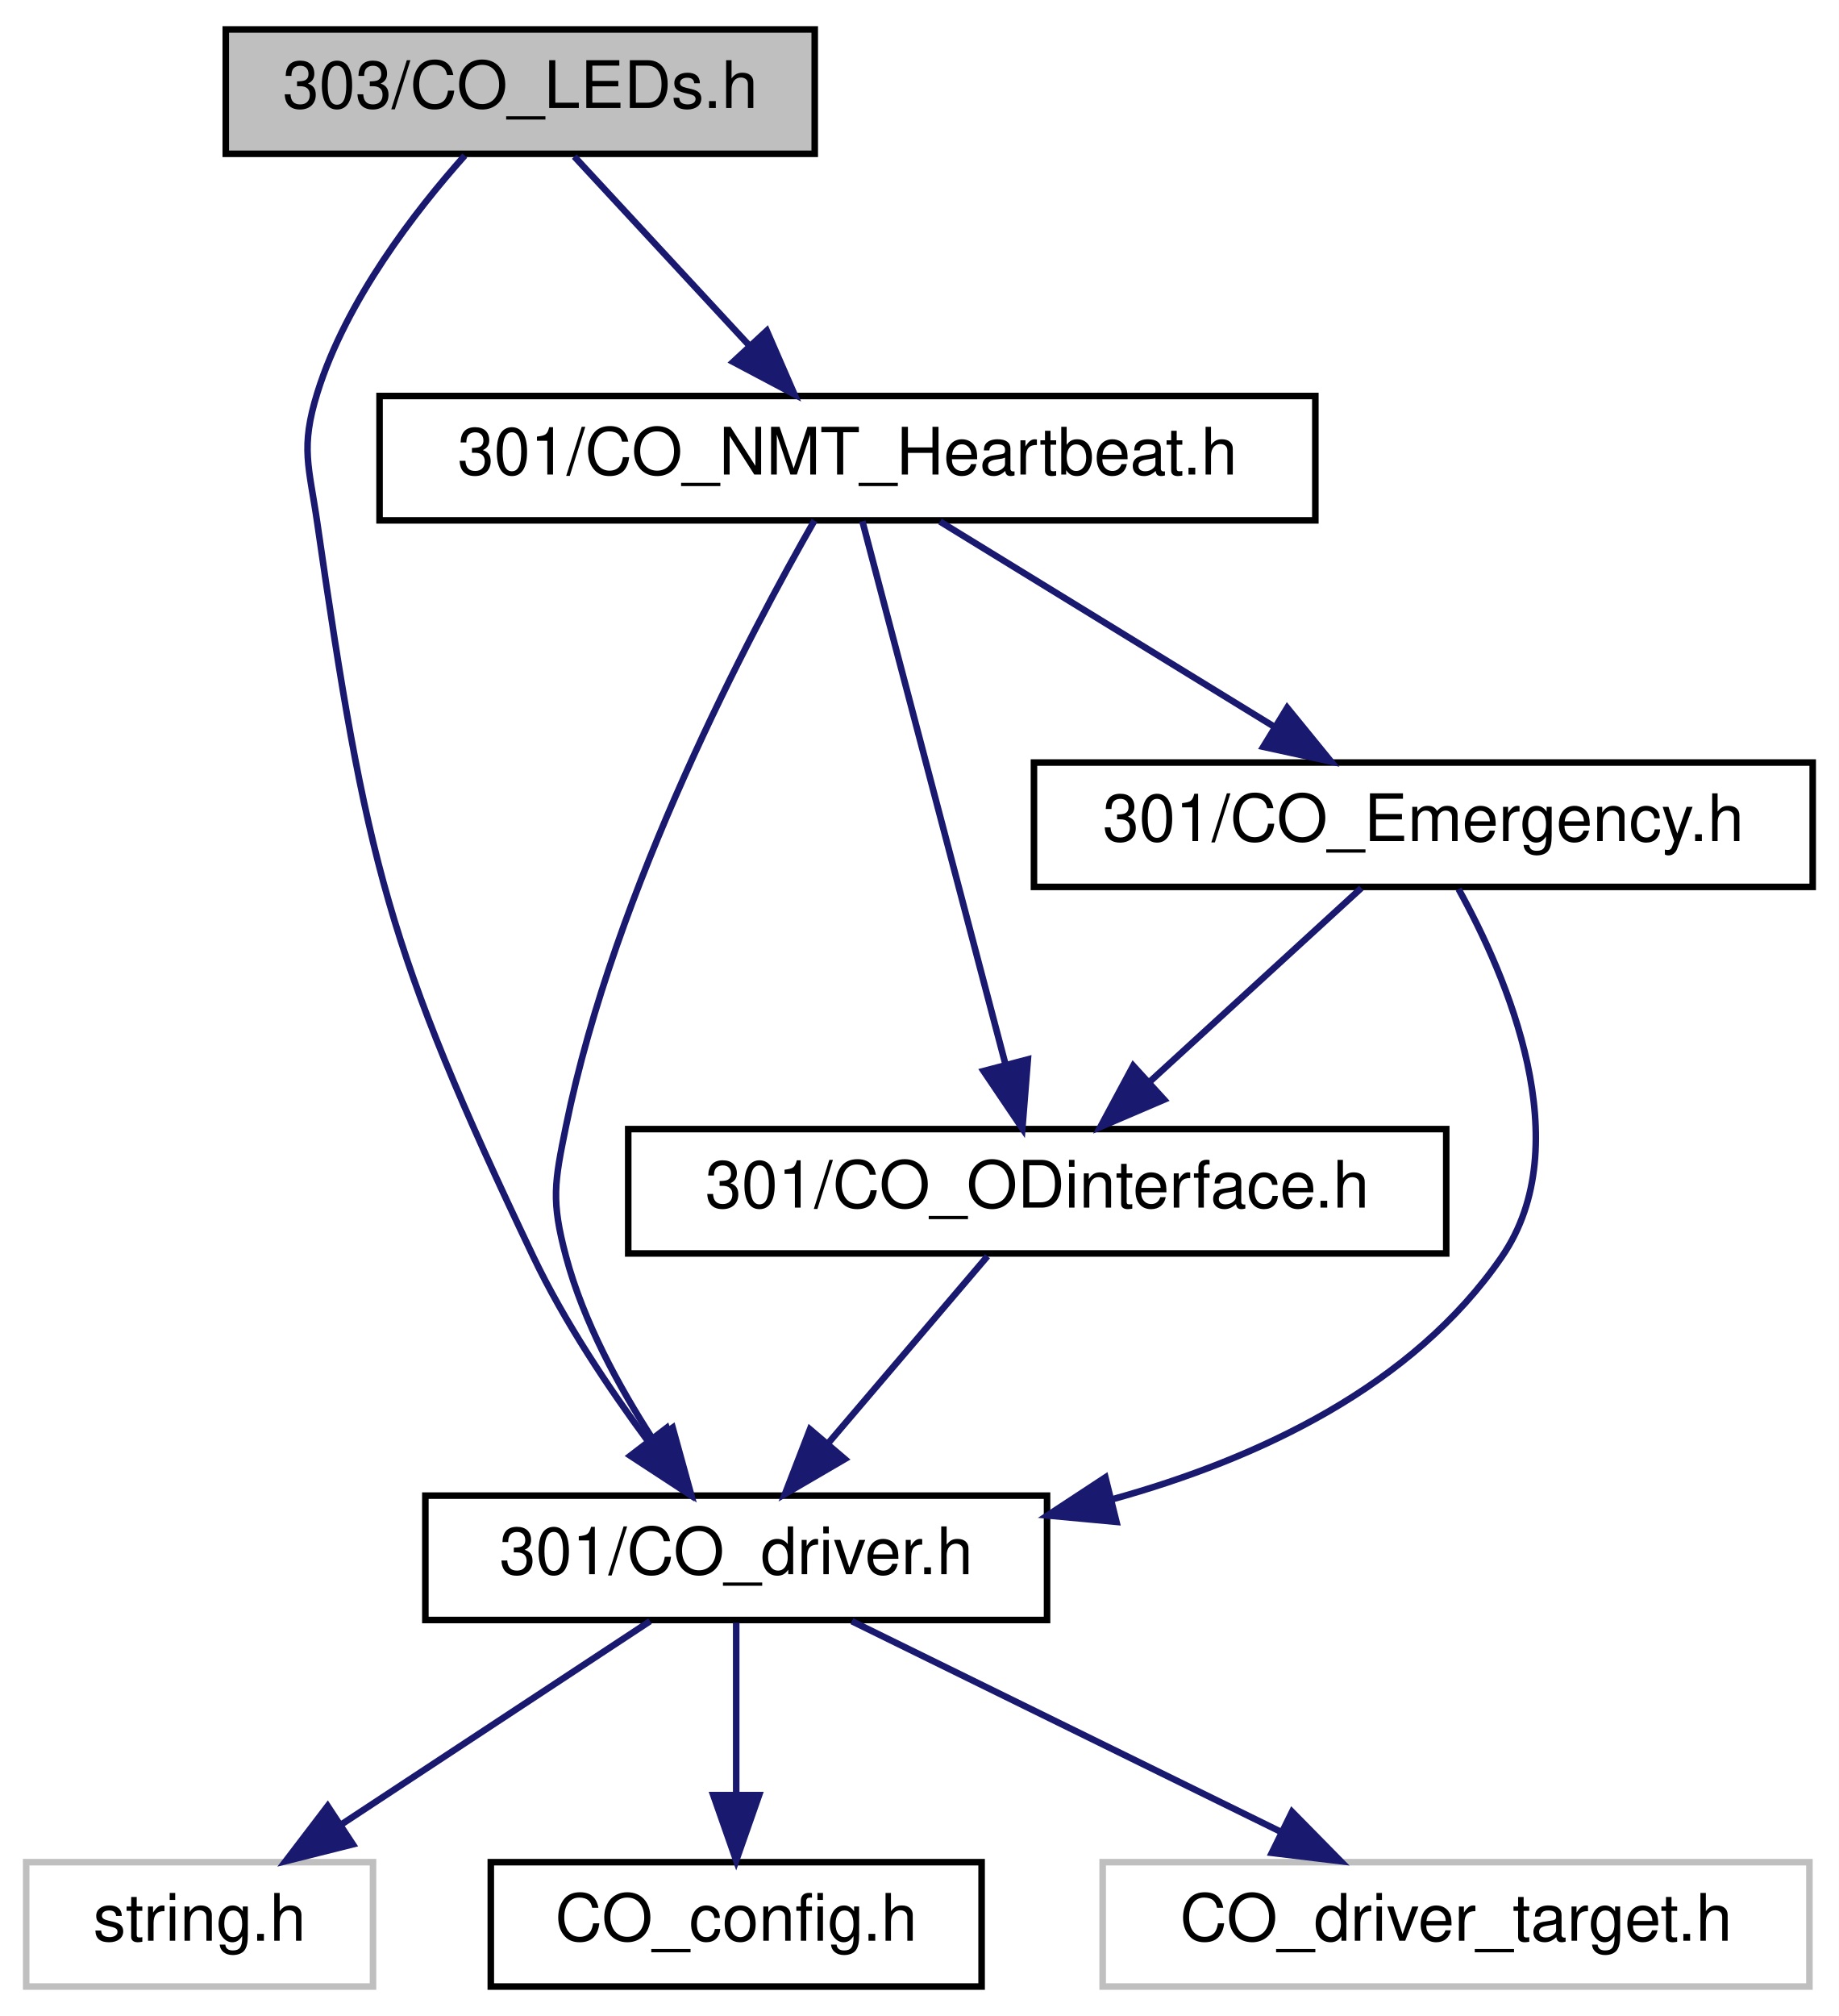
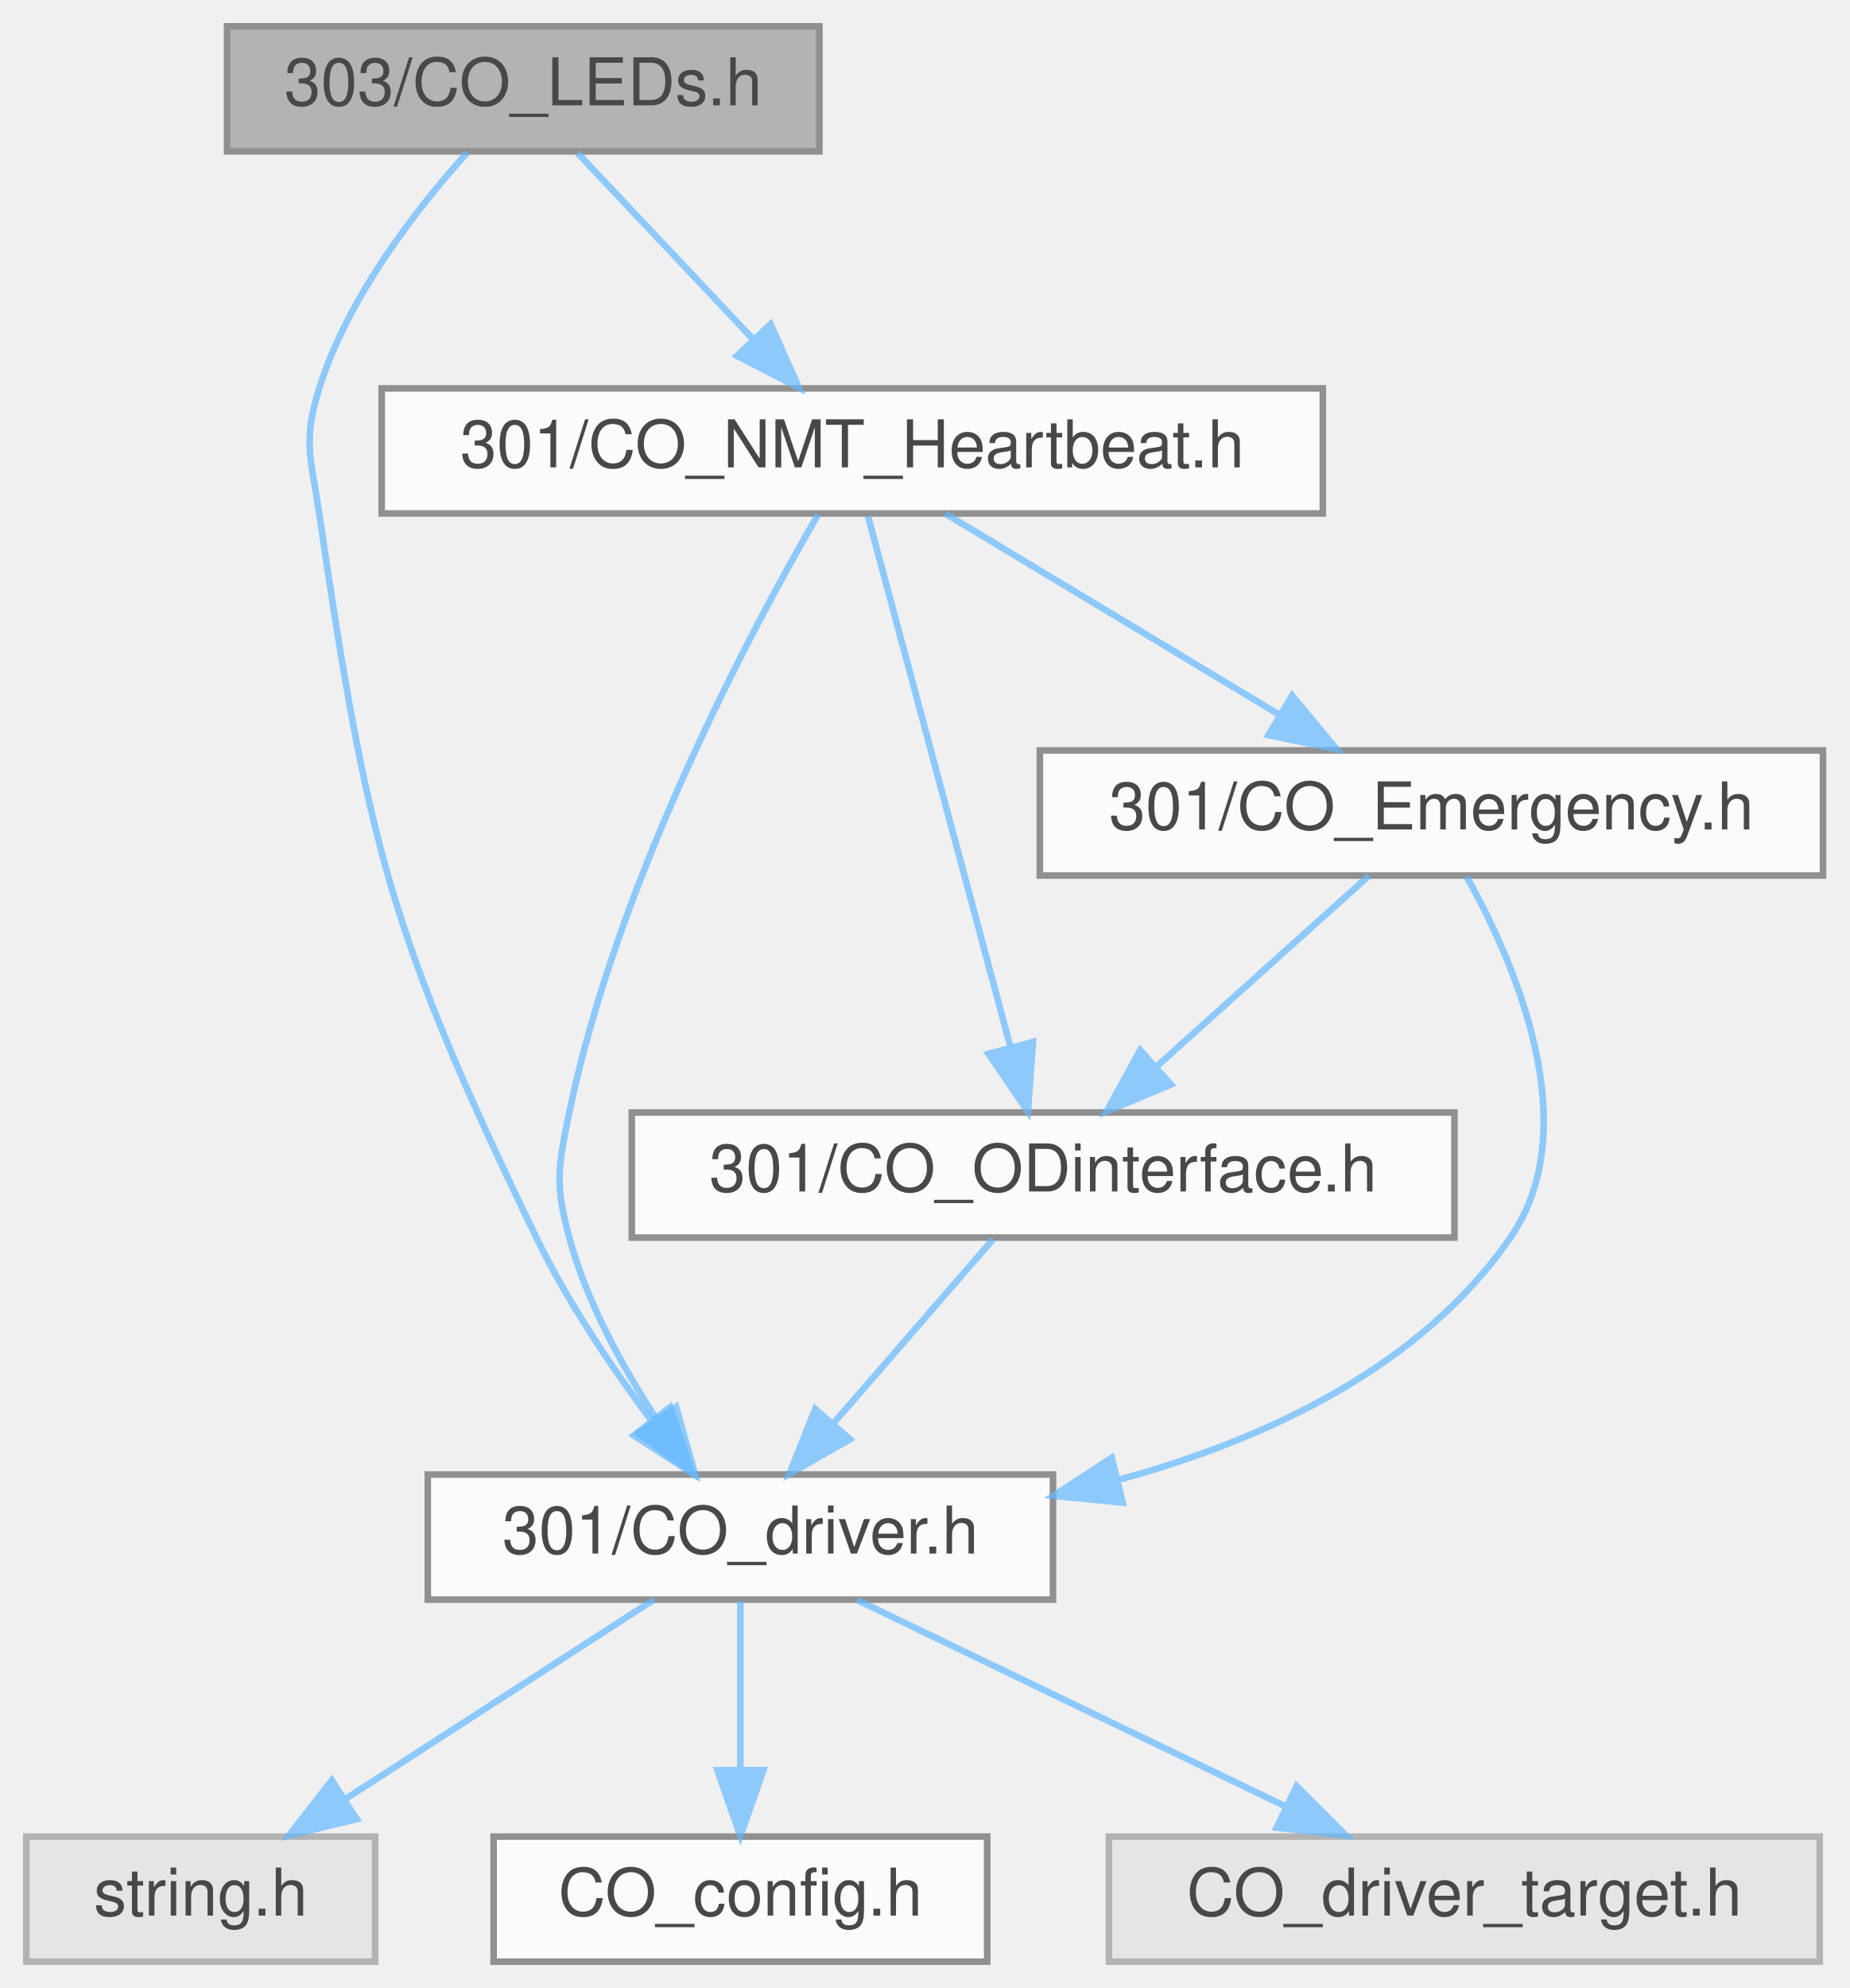
- <svg xmlns="http://www.w3.org/2000/svg" xmlns:xlink="http://www.w3.org/1999/xlink" width="281pt" height="308pt" viewBox="0.00 0.00 281.00 308.00">
-   <g id="graph0" class="graph" transform="scale(1 1) rotate(0) translate(4 304)">
-     <polygon fill="white" stroke="transparent" points="-4,4 -4,-304 277,-304 277,4 -4,4" />
-     <g id="node1" class="node">
-       <g id="a_node1">
-         <a xlink:title="CANopen Indicator specification (CiA 303-3 v1.4.0)">
-           <polygon fill="#bfbfbf" stroke="black" points="30.5,-280.5 30.5,-299.5 120.5,-299.5 120.5,-280.5 30.5,-280.5" />
-           <text text-anchor="middle" x="75.5" y="-287.5" font-family="Helvetica,sans-Serif" font-size="10.00">303/CO_LEDs.h</text>
-         </a>
+ <svg xmlns="http://www.w3.org/2000/svg" xmlns:xlink="http://www.w3.org/1999/xlink" width="281pt" height="302pt" viewBox="0.00 0.00 281.00 302.00">
+   <svg id="main" version="1.1" xml:space="preserve">
+     <style type="text/css">
+ .node, .edge {opacity: 0.7;}
+ .node.selected, .edge.selected {opacity: 1;}
+ .edge:hover path { stroke: red; }
+ .edge:hover polygon { stroke: red; fill: red; }
+ </style>
+     <svg id="graph" class="graph">
+       <g id="graph0" class="graph" transform="scale(1 1) rotate(0) translate(4 298)">
+         <g id="Node000001" class="node">
+           <g id="a_Node000001">
+             <a xlink:title="CANopen Indicator specification (CiA 303-3 v1.4.0)">
+               <polygon fill="#999999" stroke="#666666" points="120.5,-294 30.5,-294 30.5,-275 120.5,-275 120.5,-294" />
+               <text text-anchor="middle" x="75.5" y="-282" font-family="Helvetica,sans-Serif" font-size="10.00">303/CO_LEDs.h</text>
+             </a>
+           </g>
+         </g>
+         <g id="Node000002" class="node">
+           <g id="a_Node000002">
+             <a xlink:href="CO__driver_8h.html" target="_top" xlink:title="Interface between CAN hardware and CANopenNode.">
+               <polygon fill="white" stroke="#666666" points="156,-74 61,-74 61,-55 156,-55 156,-74" />
+               <text text-anchor="middle" x="108.5" y="-62" font-family="Helvetica,sans-Serif" font-size="10.00">301/CO_driver.h</text>
+             </a>
+           </g>
+         </g>
+         <g id="edge1_Node000001_Node000002" class="edge">
+           <g id="a_edge1_Node000001_Node000002">
+             <a xlink:title=" ">
+               <path fill="none" stroke="#63b8ff" d="M67.02,-274.85C59.45,-266.47 48.9,-253.01 44.5,-239 41.97,-230.94 43.27,-228.35 44.5,-220 51.91,-169.5 55.3,-155.96 77.5,-110 82.2,-100.27 88.92,-90.31 94.9,-82.3" />
+               <polygon fill="#63b8ff" stroke="#63b8ff" points="97.83,-84.23 101.19,-74.18 92.3,-79.94 97.83,-84.23" />
+             </a>
+           </g>
+         </g>
+         <g id="Node000006" class="node">
+           <g id="a_Node000006">
+             <a xlink:href="CO__NMT__Heartbeat_8h.html" target="_top" xlink:title="CANopen Network management and Heartbeat producer protocol.">
+               <polygon fill="white" stroke="#666666" points="197,-239 54,-239 54,-220 197,-220 197,-239" />
+               <text text-anchor="middle" x="125.5" y="-227" font-family="Helvetica,sans-Serif" font-size="10.00">301/CO_NMT_Heartbeat.h</text>
+             </a>
+           </g>
+         </g>
+         <g id="edge5_Node000001_Node000006" class="edge">
+           <g id="a_edge5_Node000001_Node000006">
+             <a xlink:title=" ">
+               <path fill="none" stroke="#63b8ff" d="M83.76,-274.75C90.96,-267.11 101.61,-255.82 110.35,-246.56" />
+               <polygon fill="#63b8ff" stroke="#63b8ff" points="113.08,-248.76 117.4,-239.09 107.99,-243.96 113.08,-248.76" />
+             </a>
+           </g>
+         </g>
+         <g id="Node000003" class="node">
+           <g id="a_Node000003">
+             <a xlink:title=" ">
+               <polygon fill="#e0e0e0" stroke="#999999" points="53,-19 0,-19 0,0 53,0 53,-19" />
+               <text text-anchor="middle" x="26.5" y="-7" font-family="Helvetica,sans-Serif" font-size="10.00">string.h</text>
+             </a>
+           </g>
+         </g>
+         <g id="edge2_Node000002_Node000003" class="edge">
+           <g id="a_edge2_Node000002_Node000003">
+             <a xlink:title=" ">
+               <path fill="none" stroke="#63b8ff" d="M95.33,-54.98C82.73,-46.84 63.5,-34.41 48.56,-24.76" />
+               <polygon fill="#63b8ff" stroke="#63b8ff" points="50.21,-21.66 39.91,-19.17 46.41,-27.54 50.21,-21.66" />
+             </a>
+           </g>
+         </g>
+         <g id="Node000004" class="node">
+           <g id="a_Node000004">
+             <a xlink:href="CO__config_8h.html" target="_top" xlink:title="Configuration macros for CANopenNode.">
+               <polygon fill="white" stroke="#666666" points="146,-19 71,-19 71,0 146,0 146,-19" />
+               <text text-anchor="middle" x="108.5" y="-7" font-family="Helvetica,sans-Serif" font-size="10.00">CO_config.h</text>
+             </a>
+           </g>
+         </g>
+         <g id="edge3_Node000002_Node000004" class="edge">
+           <g id="a_edge3_Node000002_Node000004">
+             <a xlink:title=" ">
+               <path fill="none" stroke="#63b8ff" d="M108.5,-54.75C108.5,-47.8 108.5,-37.85 108.5,-29.13" />
+               <polygon fill="#63b8ff" stroke="#63b8ff" points="112,-29.09 108.5,-19.09 105,-29.09 112,-29.09" />
+             </a>
+           </g>
+         </g>
+         <g id="Node000005" class="node">
+           <g id="a_Node000005">
+             <a xlink:title=" ">
+               <polygon fill="#e0e0e0" stroke="#999999" points="272.5,-19 164.5,-19 164.5,0 272.5,0 272.5,-19" />
+               <text text-anchor="middle" x="218.5" y="-7" font-family="Helvetica,sans-Serif" font-size="10.00">CO_driver_target.h</text>
+             </a>
+           </g>
+         </g>
+         <g id="edge4_Node000002_Node000005" class="edge">
+           <g id="a_edge4_Node000002_Node000005">
+             <a xlink:title=" ">
+               <path fill="none" stroke="#63b8ff" d="M126.17,-54.98C143.79,-46.5 171.08,-33.35 191.43,-23.54" />
+               <polygon fill="#63b8ff" stroke="#63b8ff" points="193.02,-26.66 200.51,-19.17 189.98,-20.36 193.02,-26.66" />
+             </a>
+           </g>
+         </g>
+         <g id="edge6_Node000006_Node000002" class="edge">
+           <g id="a_edge6_Node000006_Node000002">
+             <a xlink:title=" ">
+               <path fill="none" stroke="#63b8ff" d="M120.31,-219.85C110.56,-203.06 89.86,-164.57 82.5,-129 80.79,-120.73 80.29,-118.15 82.5,-110 85.16,-100.19 90.57,-90.33 95.78,-82.39" />
+               <polygon fill="#63b8ff" stroke="#63b8ff" points="98.73,-84.27 101.61,-74.07 93,-80.25 98.73,-84.27" />
+             </a>
+           </g>
+         </g>
+         <g id="Node000007" class="node">
+           <g id="a_Node000007">
+             <a xlink:href="CO__ODinterface_8h.html" target="_top" xlink:title="CANopen Object Dictionary interface.">
+               <polygon fill="white" stroke="#666666" points="217,-129 92,-129 92,-110 217,-110 217,-129" />
+               <text text-anchor="middle" x="154.5" y="-117" font-family="Helvetica,sans-Serif" font-size="10.00">301/CO_ODinterface.h</text>
+             </a>
+           </g>
+         </g>
+         <g id="edge7_Node000006_Node000007" class="edge">
+           <g id="a_edge7_Node000006_Node000007">
+             <a xlink:title=" ">
+               <path fill="none" stroke="#63b8ff" d="M127.87,-219.66C132.59,-202.09 143.24,-162.45 149.54,-138.95" />
+               <polygon fill="#63b8ff" stroke="#63b8ff" points="152.96,-139.72 152.18,-129.16 146.2,-137.91 152.96,-139.72" />
+             </a>
+           </g>
+         </g>
+         <g id="Node000008" class="node">
+           <g id="a_Node000008">
+             <a xlink:href="CO__Emergency_8h.html" target="_top" xlink:title="CANopen Emergency protocol.">
+               <polygon fill="white" stroke="#666666" points="273,-184 154,-184 154,-165 273,-165 273,-184" />
+               <text text-anchor="middle" x="213.5" y="-172" font-family="Helvetica,sans-Serif" font-size="10.00">301/CO_Emergency.h</text>
+             </a>
+           </g>
+         </g>
+         <g id="edge9_Node000006_Node000008" class="edge">
+           <g id="a_edge9_Node000006_Node000008">
+             <a xlink:title=" ">
+               <path fill="none" stroke="#63b8ff" d="M139.64,-219.98C153.29,-211.77 174.19,-199.18 190.28,-189.49" />
+               <polygon fill="#63b8ff" stroke="#63b8ff" points="192.34,-192.33 199.1,-184.17 188.73,-186.33 192.34,-192.33" />
+             </a>
+           </g>
+         </g>
+         <g id="edge8_Node000007_Node000002" class="edge">
+           <g id="a_edge8_Node000007_Node000002">
+             <a xlink:title=" ">
+               <path fill="none" stroke="#63b8ff" d="M146.9,-109.75C140.34,-102.18 130.68,-91.05 122.69,-81.84" />
+               <polygon fill="#63b8ff" stroke="#63b8ff" points="125.15,-79.35 115.95,-74.09 119.87,-83.94 125.15,-79.35" />
+             </a>
+           </g>
+         </g>
+         <g id="edge10_Node000008_Node000002" class="edge">
+           <g id="a_edge10_Node000008_Node000002">
+             <a xlink:title=" ">
+               <path fill="none" stroke="#63b8ff" d="M218.83,-164.86C226.14,-151.81 237.09,-126.81 225.5,-110 211.91,-90.29 188.34,-79.3 165.9,-73.18" />
+               <polygon fill="#63b8ff" stroke="#63b8ff" points="166.59,-69.74 156.05,-70.77 164.93,-76.54 166.59,-69.74" />
+             </a>
+           </g>
+         </g>
+         <g id="edge11_Node000008_Node000007" class="edge">
+           <g id="a_edge11_Node000008_Node000007">
+             <a xlink:title=" ">
+               <path fill="none" stroke="#63b8ff" d="M204.02,-164.98C195.3,-157.15 182.16,-145.34 171.6,-135.86" />
+               <polygon fill="#63b8ff" stroke="#63b8ff" points="173.93,-133.25 164.15,-129.17 169.25,-138.46 173.93,-133.25" />
+             </a>
+           </g>
+         </g>
      </g>
-     </g>
-     <g id="node2" class="node">
-       <g id="a_node2">
-         <a xlink:href="CO__driver_8h.html" target="_top" xlink:title="Interface between CAN hardware and CANopenNode.">
-           <polygon fill="white" stroke="black" points="61,-56.5 61,-75.5 156,-75.5 156,-56.5 61,-56.5" />
-           <text text-anchor="middle" x="108.5" y="-63.5" font-family="Helvetica,sans-Serif" font-size="10.00">301/CO_driver.h</text>
-         </a>
-       </g>
-     </g>
-     <g id="edge1" class="edge">
-       <path fill="none" stroke="midnightblue" d="M67.02,-280.23C59.45,-271.75 48.9,-258.13 44.5,-244 41.86,-235.51 43.23,-232.8 44.5,-224 51.91,-172.64 55.17,-158.84 77.5,-112 82.24,-102.06 89.05,-91.89 95.08,-83.74" />
-       <polygon fill="midnightblue" stroke="midnightblue" points="97.87,-85.85 101.19,-75.79 92.32,-81.59 97.87,-85.85" />
-     </g>
-     <g id="node6" class="node">
-       <g id="a_node6">
-         <a xlink:href="CO__NMT__Heartbeat_8h.html" target="_top" xlink:title="CANopen Network management and Heartbeat producer protocol.">
-           <polygon fill="white" stroke="black" points="54,-224.5 54,-243.5 197,-243.5 197,-224.5 54,-224.5" />
-           <text text-anchor="middle" x="125.5" y="-231.5" font-family="Helvetica,sans-Serif" font-size="10.00">301/CO_NMT_Heartbeat.h</text>
-         </a>
-       </g>
-     </g>
-     <g id="edge5" class="edge">
-       <path fill="none" stroke="midnightblue" d="M83.76,-280.08C90.96,-272.3 101.61,-260.8 110.35,-251.37" />
-       <polygon fill="midnightblue" stroke="midnightblue" points="113.17,-253.47 117.4,-243.75 108.03,-248.71 113.17,-253.47" />
-     </g>
-     <g id="node3" class="node">
-       <g id="a_node3">
-         <a xlink:title=" ">
-           <polygon fill="white" stroke="#bfbfbf" points="0,-0.5 0,-19.5 53,-19.5 53,-0.5 0,-0.5" />
-           <text text-anchor="middle" x="26.5" y="-7.5" font-family="Helvetica,sans-Serif" font-size="10.00">string.h</text>
-         </a>
-       </g>
-     </g>
-     <g id="edge2" class="edge">
-       <path fill="none" stroke="midnightblue" d="M95.33,-56.32C82.65,-47.98 63.27,-35.21 48.29,-25.35" />
-       <polygon fill="midnightblue" stroke="midnightblue" points="49.92,-22.23 39.64,-19.65 46.07,-28.08 49.92,-22.23" />
-     </g>
-     <g id="node4" class="node">
-       <g id="a_node4">
-         <a xlink:href="CO__config_8h.html" target="_top" xlink:title="Configuration macros for CANopenNode.">
-           <polygon fill="white" stroke="black" points="71,-0.5 71,-19.5 146,-19.5 146,-0.5 71,-0.5" />
-           <text text-anchor="middle" x="108.5" y="-7.5" font-family="Helvetica,sans-Serif" font-size="10.00">CO_config.h</text>
-         </a>
-       </g>
-     </g>
-     <g id="edge3" class="edge">
-       <path fill="none" stroke="midnightblue" d="M108.5,-56.08C108.5,-49.01 108.5,-38.86 108.5,-29.99" />
-       <polygon fill="midnightblue" stroke="midnightblue" points="112,-29.75 108.5,-19.75 105,-29.75 112,-29.75" />
-     </g>
-     <g id="node5" class="node">
-       <g id="a_node5">
-         <a xlink:title=" ">
-           <polygon fill="white" stroke="#bfbfbf" points="164.5,-0.5 164.5,-19.5 272.5,-19.5 272.5,-0.5 164.5,-0.5" />
-           <text text-anchor="middle" x="218.5" y="-7.5" font-family="Helvetica,sans-Serif" font-size="10.00">CO_driver_target.h</text>
-         </a>
-       </g>
-     </g>
-     <g id="edge4" class="edge">
-       <path fill="none" stroke="midnightblue" d="M126.17,-56.32C143.89,-47.62 171.4,-34.12 191.79,-24.11" />
-       <polygon fill="midnightblue" stroke="midnightblue" points="193.44,-27.2 200.87,-19.65 190.35,-20.92 193.44,-27.2" />
-     </g>
-     <g id="edge6" class="edge">
-       <path fill="none" stroke="midnightblue" d="M120.46,-224.47C110.77,-207.55 89.89,-168.23 82.5,-132 80.72,-123.29 80.2,-120.59 82.5,-112 85.15,-102.1 90.57,-92.13 95.77,-84.1" />
-       <polygon fill="midnightblue" stroke="midnightblue" points="98.79,-85.89 101.61,-75.68 93.04,-81.91 98.79,-85.89" />
-     </g>
-     <g id="node7" class="node">
-       <g id="a_node7">
-         <a xlink:href="CO__ODinterface_8h.html" target="_top" xlink:title="CANopen Object Dictionary interface.">
-           <polygon fill="white" stroke="black" points="92,-112.5 92,-131.5 217,-131.5 217,-112.5 92,-112.5" />
-           <text text-anchor="middle" x="154.5" y="-119.5" font-family="Helvetica,sans-Serif" font-size="10.00">301/CO_ODinterface.h</text>
-         </a>
-       </g>
-     </g>
-     <g id="edge7" class="edge">
-       <path fill="none" stroke="midnightblue" d="M127.78,-224.37C132.48,-206.54 143.35,-165.3 149.68,-141.27" />
-       <polygon fill="midnightblue" stroke="midnightblue" points="153.07,-142.15 152.23,-131.59 146.3,-140.37 153.07,-142.15" />
-     </g>
-     <g id="node8" class="node">
-       <g id="a_node8">
-         <a xlink:href="CO__Emergency_8h.html" target="_top" xlink:title="CANopen Emergency protocol.">
-           <polygon fill="white" stroke="black" points="154,-168.5 154,-187.5 273,-187.5 273,-168.5 154,-168.5" />
-           <text text-anchor="middle" x="213.5" y="-175.5" font-family="Helvetica,sans-Serif" font-size="10.00">301/CO_Emergency.h</text>
-         </a>
-       </g>
-     </g>
-     <g id="edge9" class="edge">
-       <path fill="none" stroke="midnightblue" d="M139.64,-224.32C153.37,-215.9 174.44,-202.97 190.56,-193.07" />
-       <polygon fill="midnightblue" stroke="midnightblue" points="192.7,-195.87 199.4,-187.65 189.04,-189.9 192.7,-195.87" />
-     </g>
-     <g id="edge8" class="edge">
-       <path fill="none" stroke="midnightblue" d="M146.9,-112.08C140.27,-104.3 130.48,-92.8 122.44,-83.37" />
-       <polygon fill="midnightblue" stroke="midnightblue" points="125.1,-81.09 115.95,-75.75 119.77,-85.63 125.1,-81.09" />
-     </g>
-     <g id="edge10" class="edge">
-       <path fill="none" stroke="midnightblue" d="M218.89,-168.16C226.27,-154.81 237.32,-129.22 225.5,-112 211.92,-92.23 188.36,-81.14 165.92,-74.93" />
-       <polygon fill="midnightblue" stroke="midnightblue" points="166.61,-71.49 156.06,-72.47 164.92,-78.29 166.61,-71.49" />
-     </g>
-     <g id="edge11" class="edge">
-       <path fill="none" stroke="midnightblue" d="M204.02,-168.32C195.3,-160.34 182.16,-148.31 171.6,-138.65" />
-       <polygon fill="midnightblue" stroke="midnightblue" points="173.89,-136 164.15,-131.83 169.17,-141.17 173.89,-136" />
-     </g>
-   </g>
+     </svg>
+   </svg>
+   <style type="text/css">
+ 
+ [data-mouse-over-selected='false'] { opacity: 0.7; }
+ [data-mouse-over-selected='true']  { opacity: 1.0; }
+ 
+ </style>
</svg>
